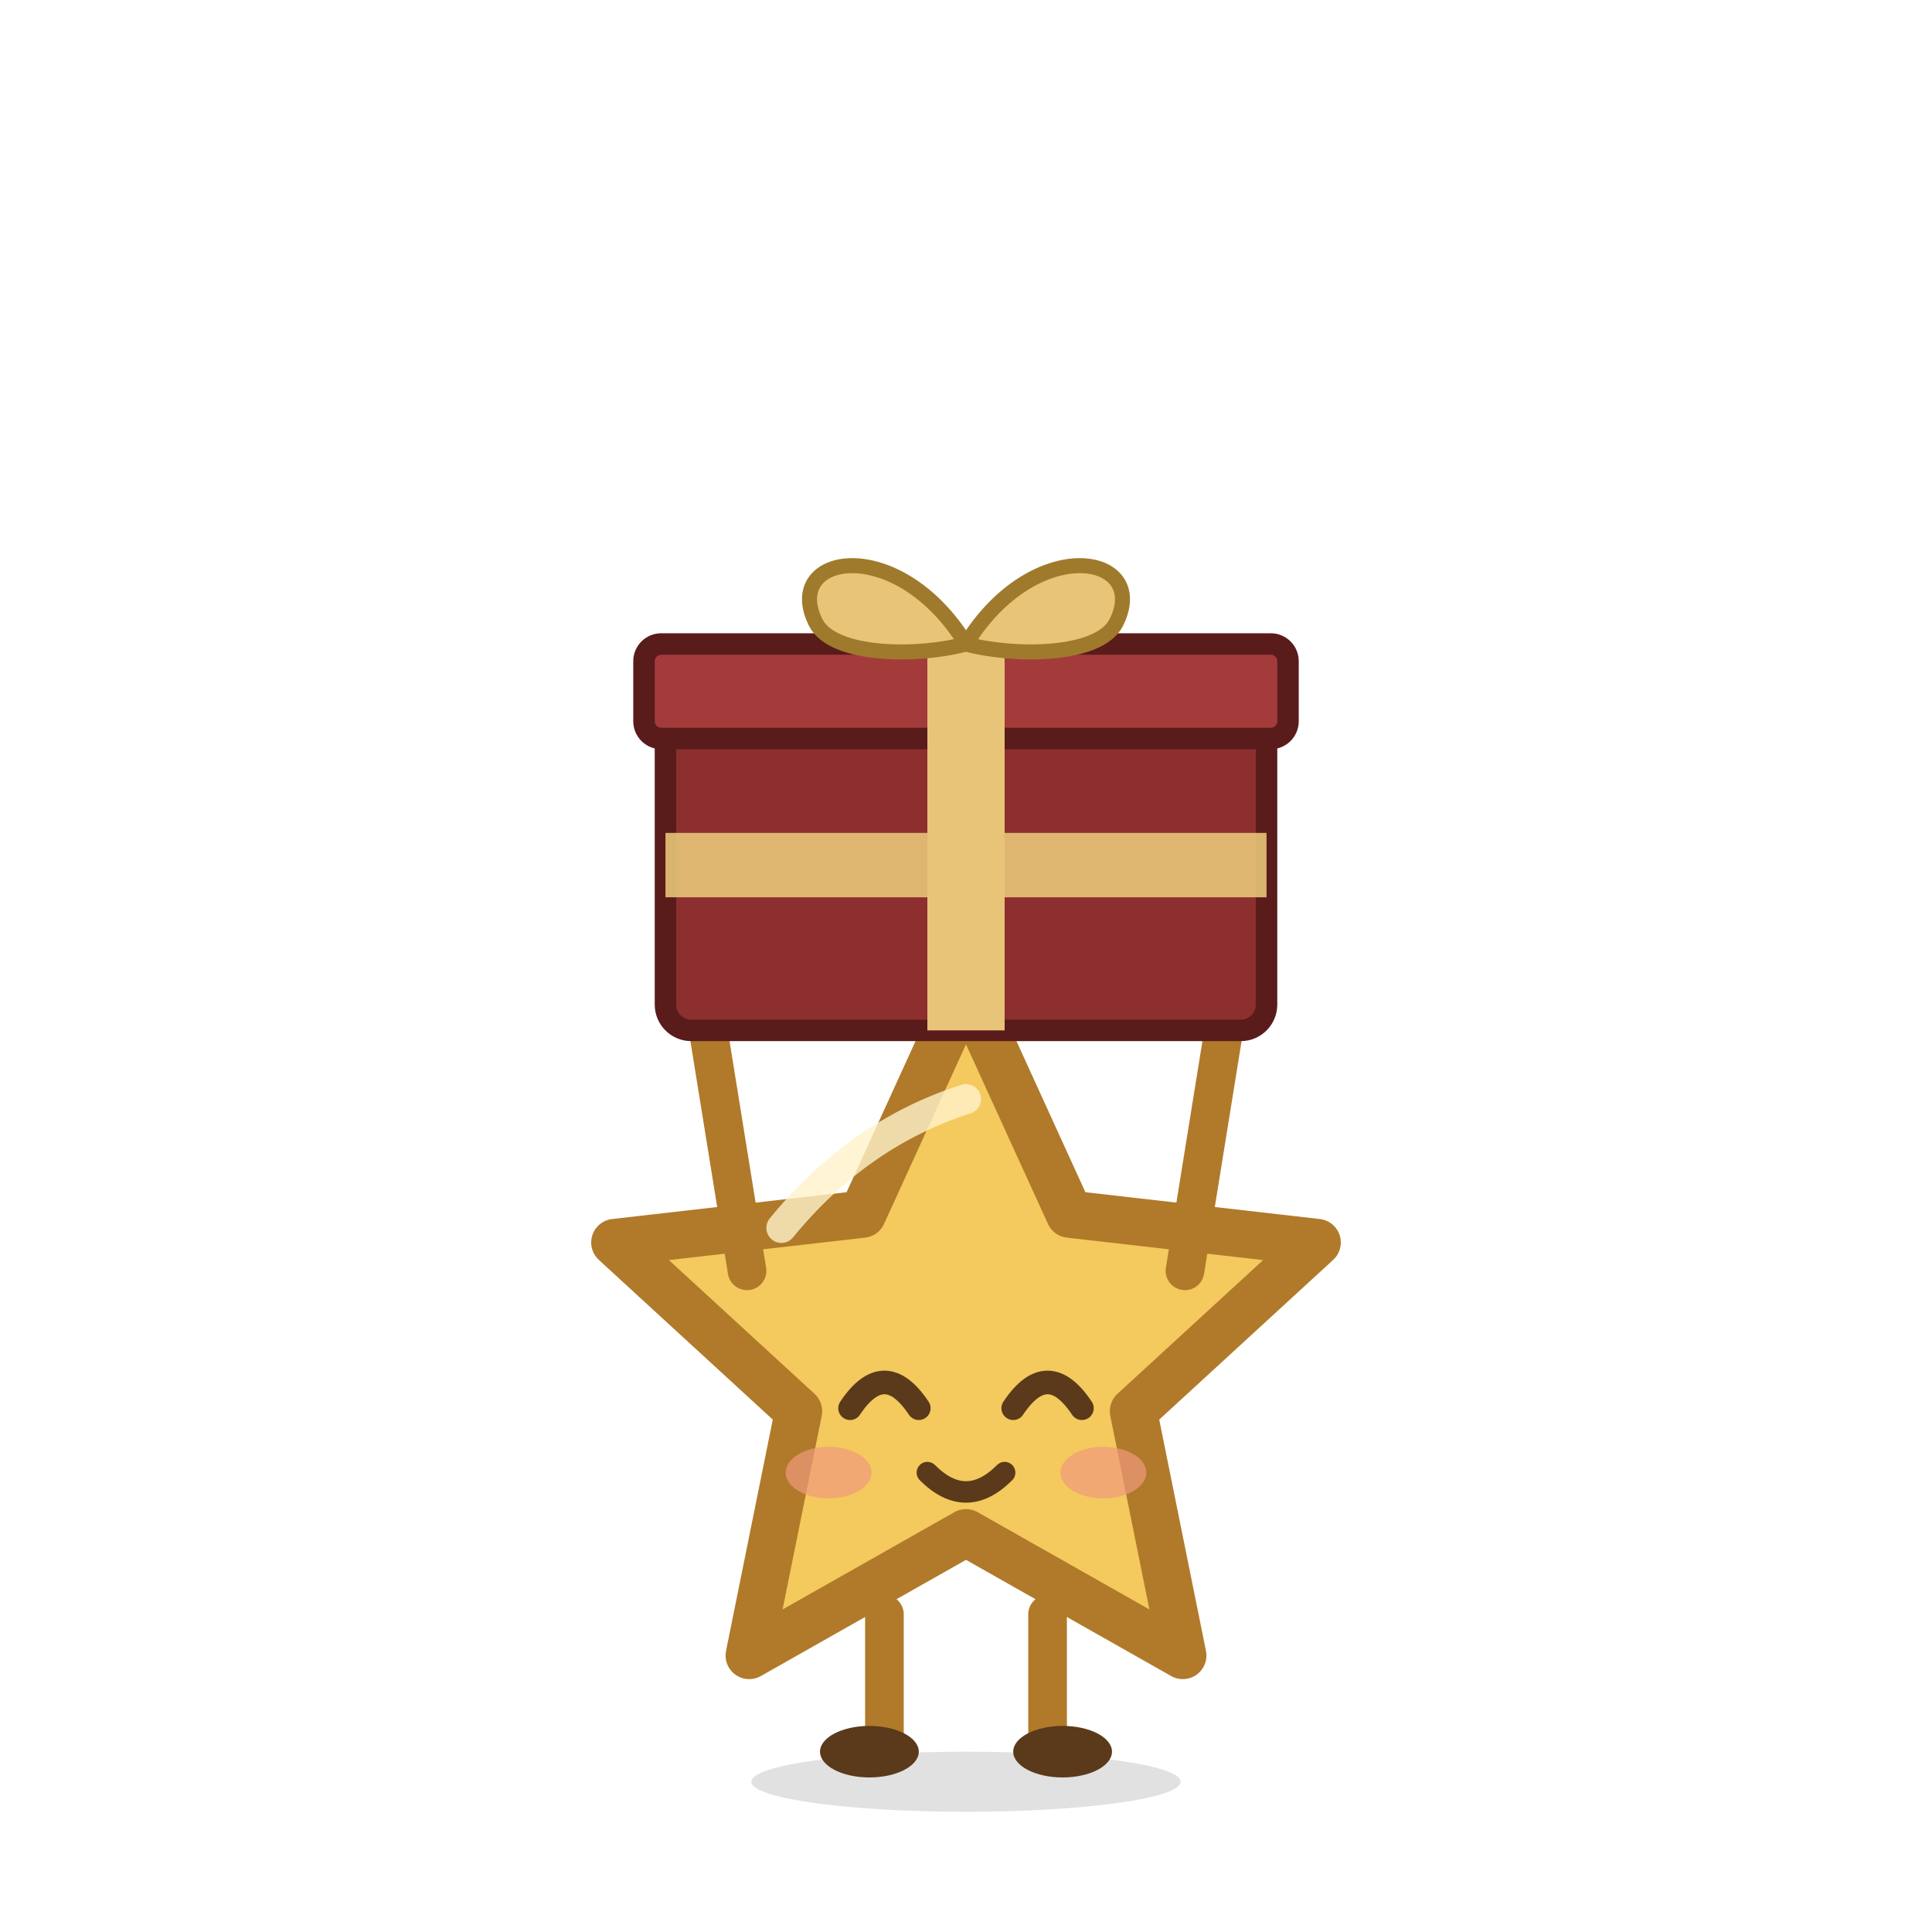
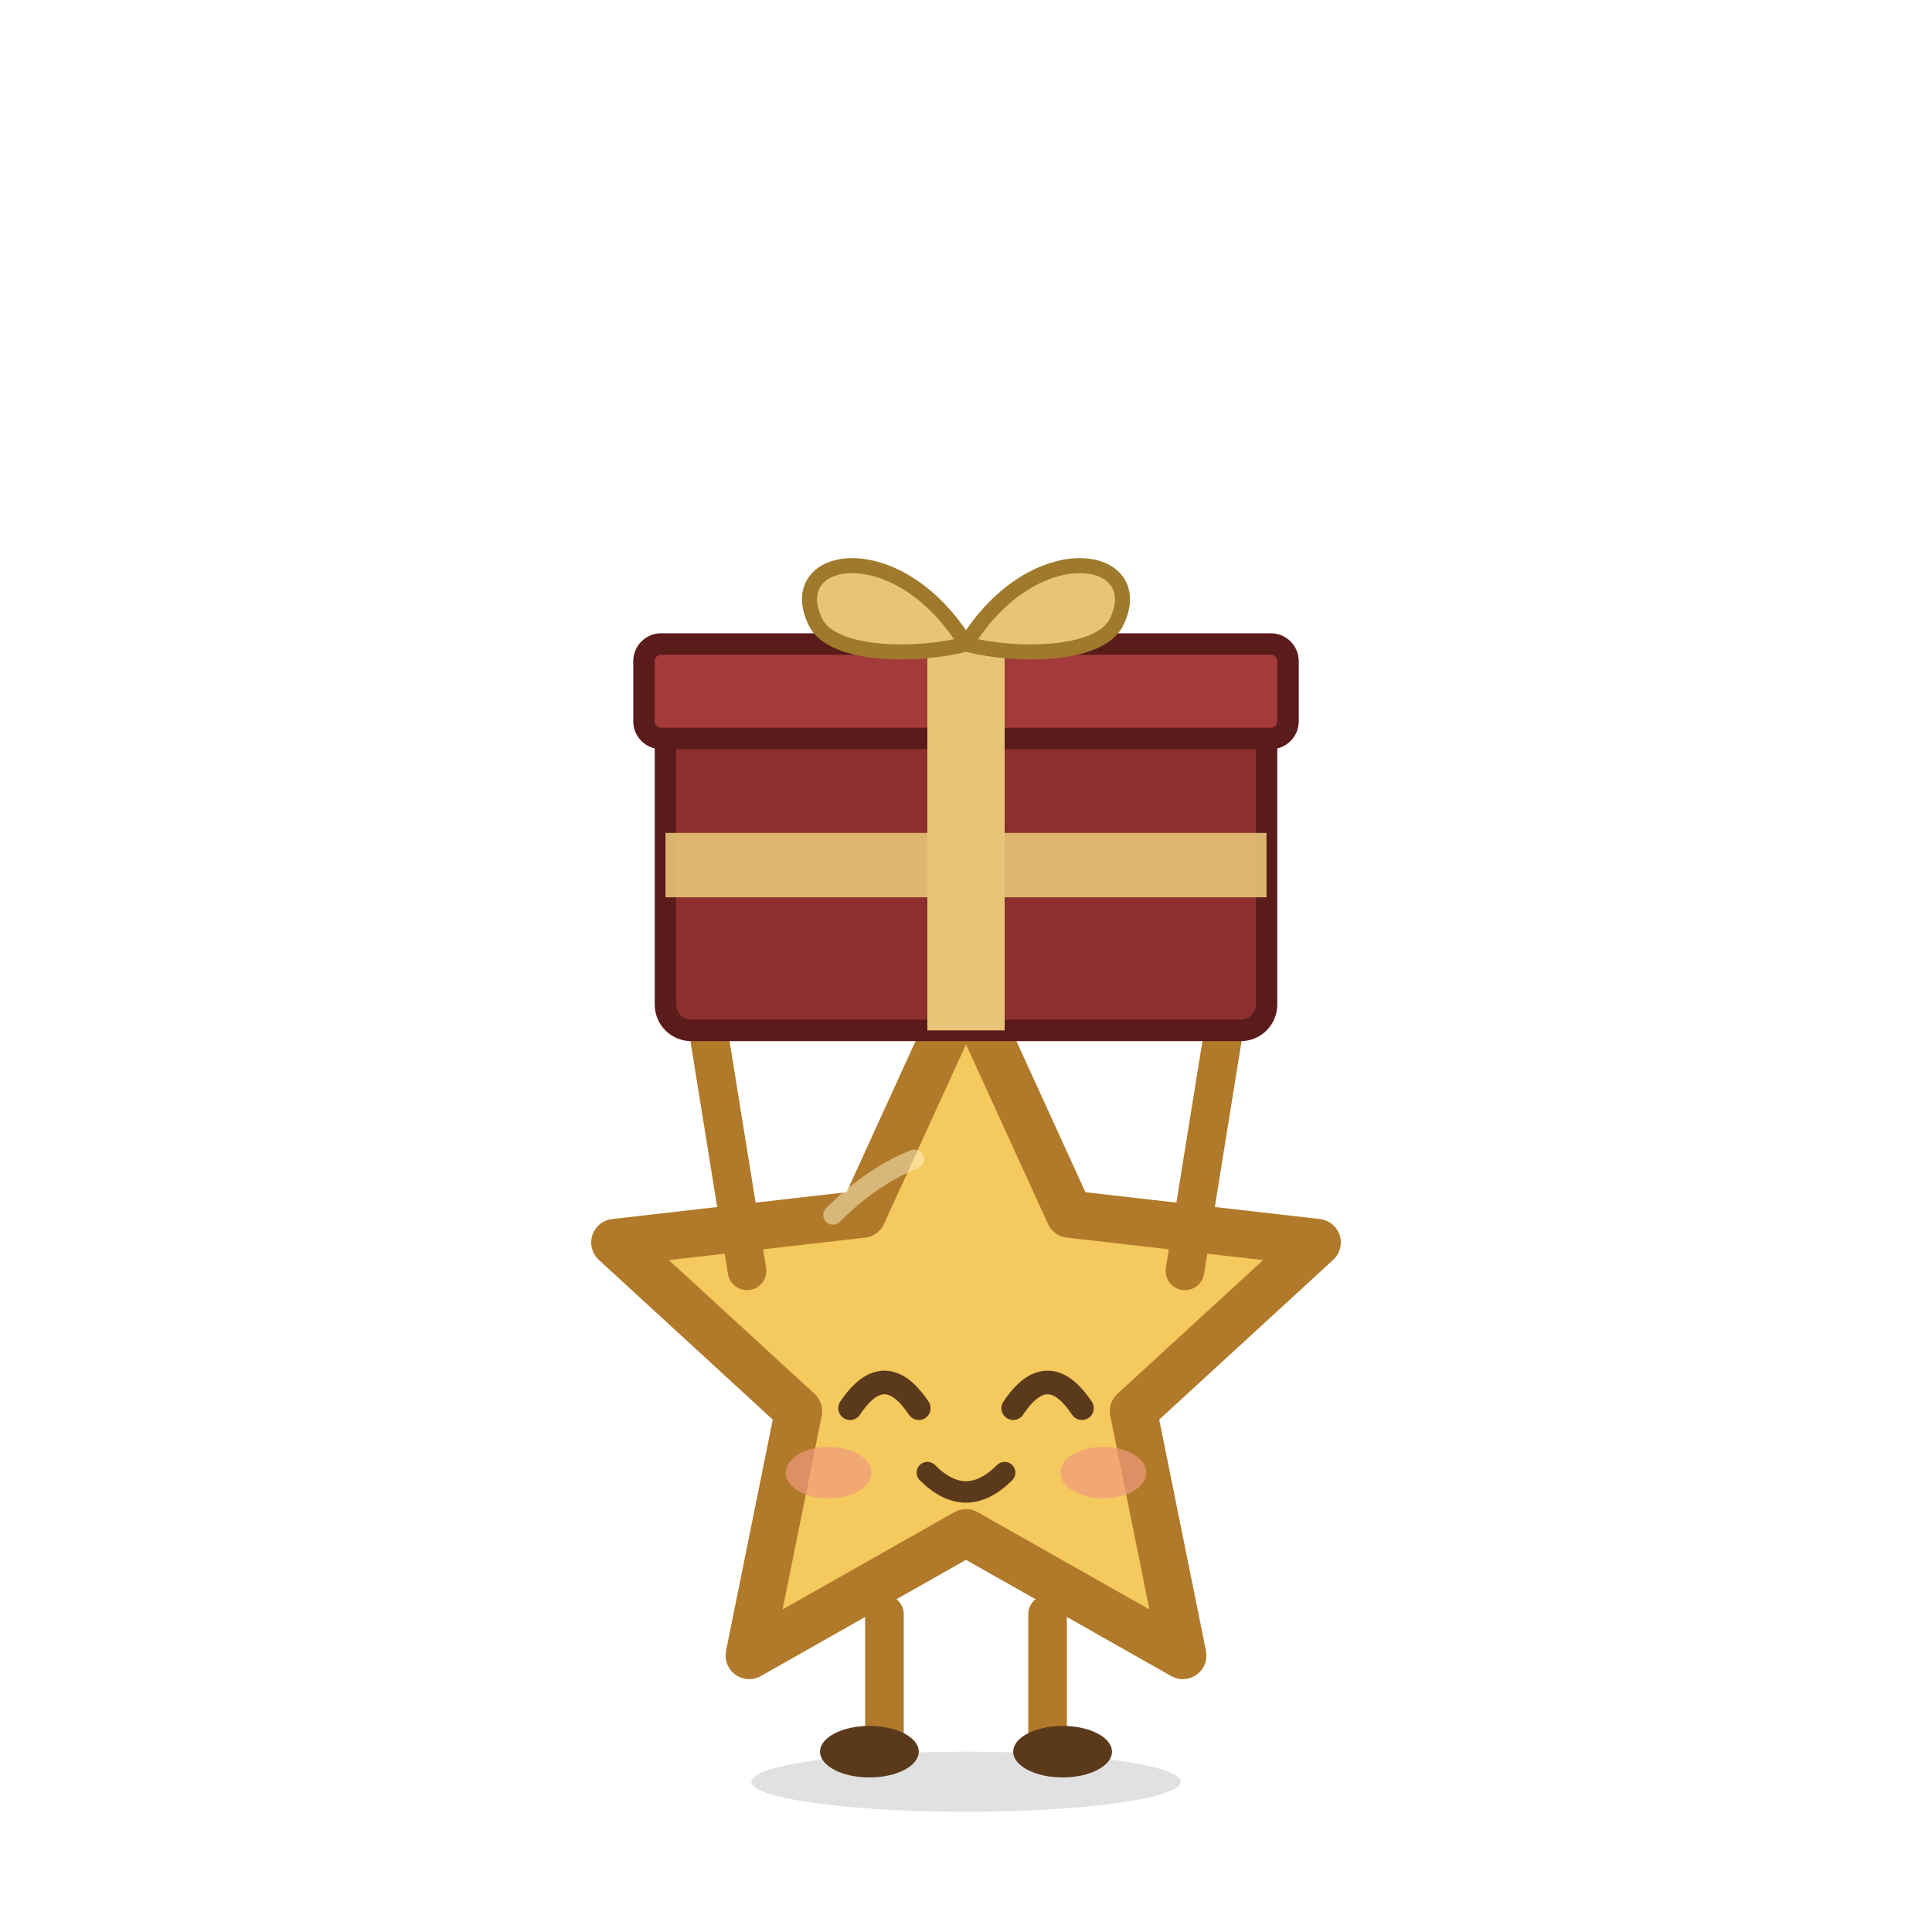
<svg xmlns="http://www.w3.org/2000/svg" viewBox="-15 -25 45 45" width="500" height="500">
  <style>.b{transform-origin:7.5px 16px;animation:bo .5s ease-in-out infinite}@keyframes bo{50%{transform:translateY(-.6px)}}
    .g{transform-origin:7.5px -2px;animation:gw .5s ease-in-out infinite alternate}@keyframes gw{from{transform:rotate(-4deg)}to{transform:rotate(4deg)}}</style>
  <ellipse cx="7.5" cy="16.5" rx="5" ry=".7" fill="#000" opacity=".12" />
  <g class="b">
    <g class="">
      <path d="M5.6 12.6 L5.6 15.4" stroke="#b07a2a" stroke-width=".9" stroke-linecap="round" />
      <ellipse cx="5.25" cy="15.8" rx="1.15" ry=".6" fill="#5a3a1a" />
    </g>
    <g class="">
      <path d="M9.4 12.6 L9.4 15.4" stroke="#b07a2a" stroke-width=".9" stroke-linecap="round" />
      <ellipse cx="9.75" cy="15.8" rx="1.15" ry=".6" fill="#5a3a1a" />
    </g>
    <polygon points="7.50,-2.00 9.91,3.28 15.68,3.94 11.40,7.87 12.55,13.56 7.50,10.70 2.45,13.56 3.60,7.87 -0.68,3.94 5.09,3.28" fill="#f4c95d" stroke="#b07a2a" stroke-width="1.1" stroke-linejoin="round" />
-     <path d="M3.2 3.6 Q5 1.4 7.5 0.6" fill="none" stroke="#fff3c9" stroke-width=".7" stroke-linecap="round" opacity=".8" />
+     <path d="M4.4 3.3 Q5.3 2.4 6.3 2" fill="none" stroke="#fff3c9" stroke-width=".45" stroke-linecap="round" opacity=".5" />
    <path d="M4.8 7.8 Q5.6 6.6 6.4 7.8 M8.6 7.8 Q9.4 6.6 10.2 7.8" fill="none" stroke="#5a3a1a" stroke-width=".55" stroke-linecap="round" />
    <ellipse cx="4.3" cy="9.3" rx="1" ry=".6" fill="#ef9a7a" opacity=".7" />
    <ellipse cx="10.7" cy="9.3" rx="1" ry=".6" fill="#ef9a7a" opacity=".7" />
    <path d="M6.6 9.3 Q7.5 10.2 8.4 9.3" fill="none" stroke="#5a3a1a" stroke-width=".5" stroke-linecap="round" />
    <path d="M2.4 4.6 L1.4 -1.6 M12.6 4.6 L13.6 -1.6" stroke="#b07a2a" stroke-width=".9" stroke-linecap="round" />
    <g class="g">
      <rect x="0.5" y="-8.6" width="14" height="7.6" rx=".6" fill="#8d2f2f" stroke="#5a1b1b" stroke-width=".5" />
      <rect x="0" y="-10" width="15" height="2.2" rx=".4" fill="#a33b3b" stroke="#5a1b1b" stroke-width=".5" />
      <rect x="6.6" y="-10" width="1.8" height="9" fill="#e7c477" />
      <rect x="0.5" y="-5.6" width="14" height="1.5" fill="#e7c477" opacity=".9" />
      <path d="M7.5 -10 C5.9 -12.6 3.2 -12.1 4 -10.5 C4.4 -9.7 6.4 -9.7 7.5 -10Z M7.5 -10 C9.1 -12.6 11.8 -12.1 11 -10.5 C10.6 -9.7 8.6 -9.7 7.5 -10Z" fill="#e7c477" stroke="#a07a2c" stroke-width=".35" />
    </g>
  </g>
</svg>
